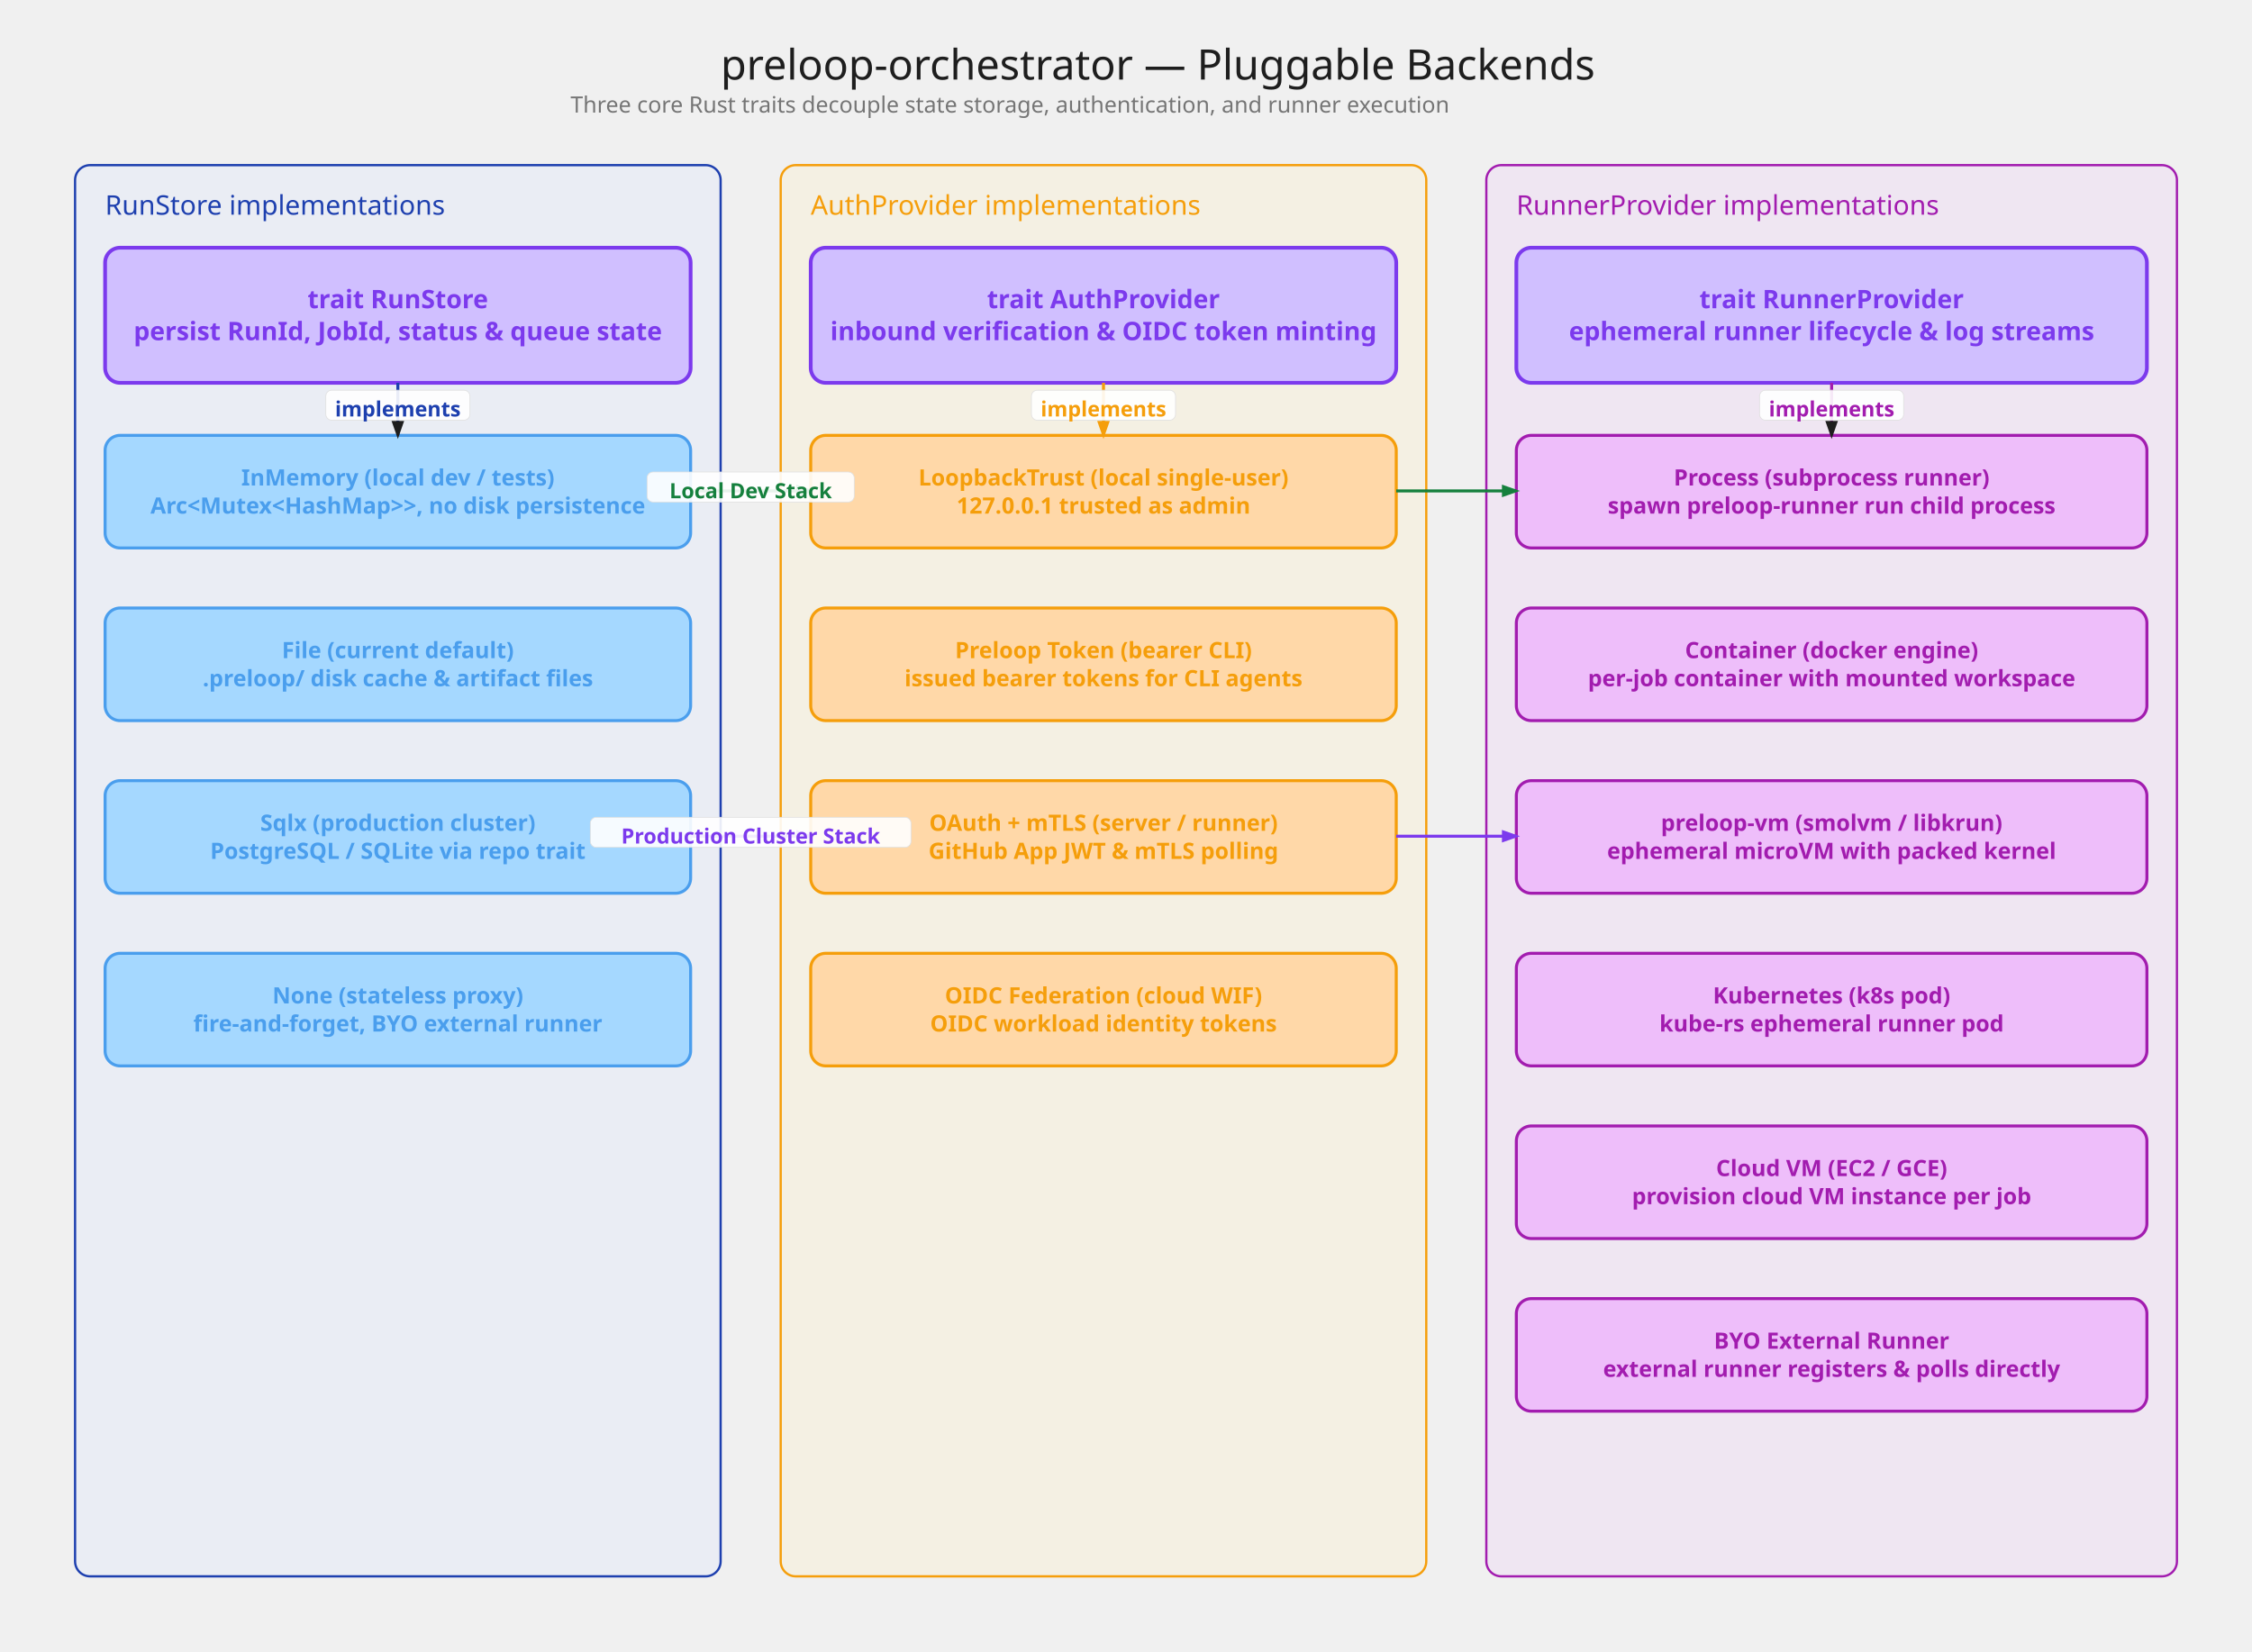
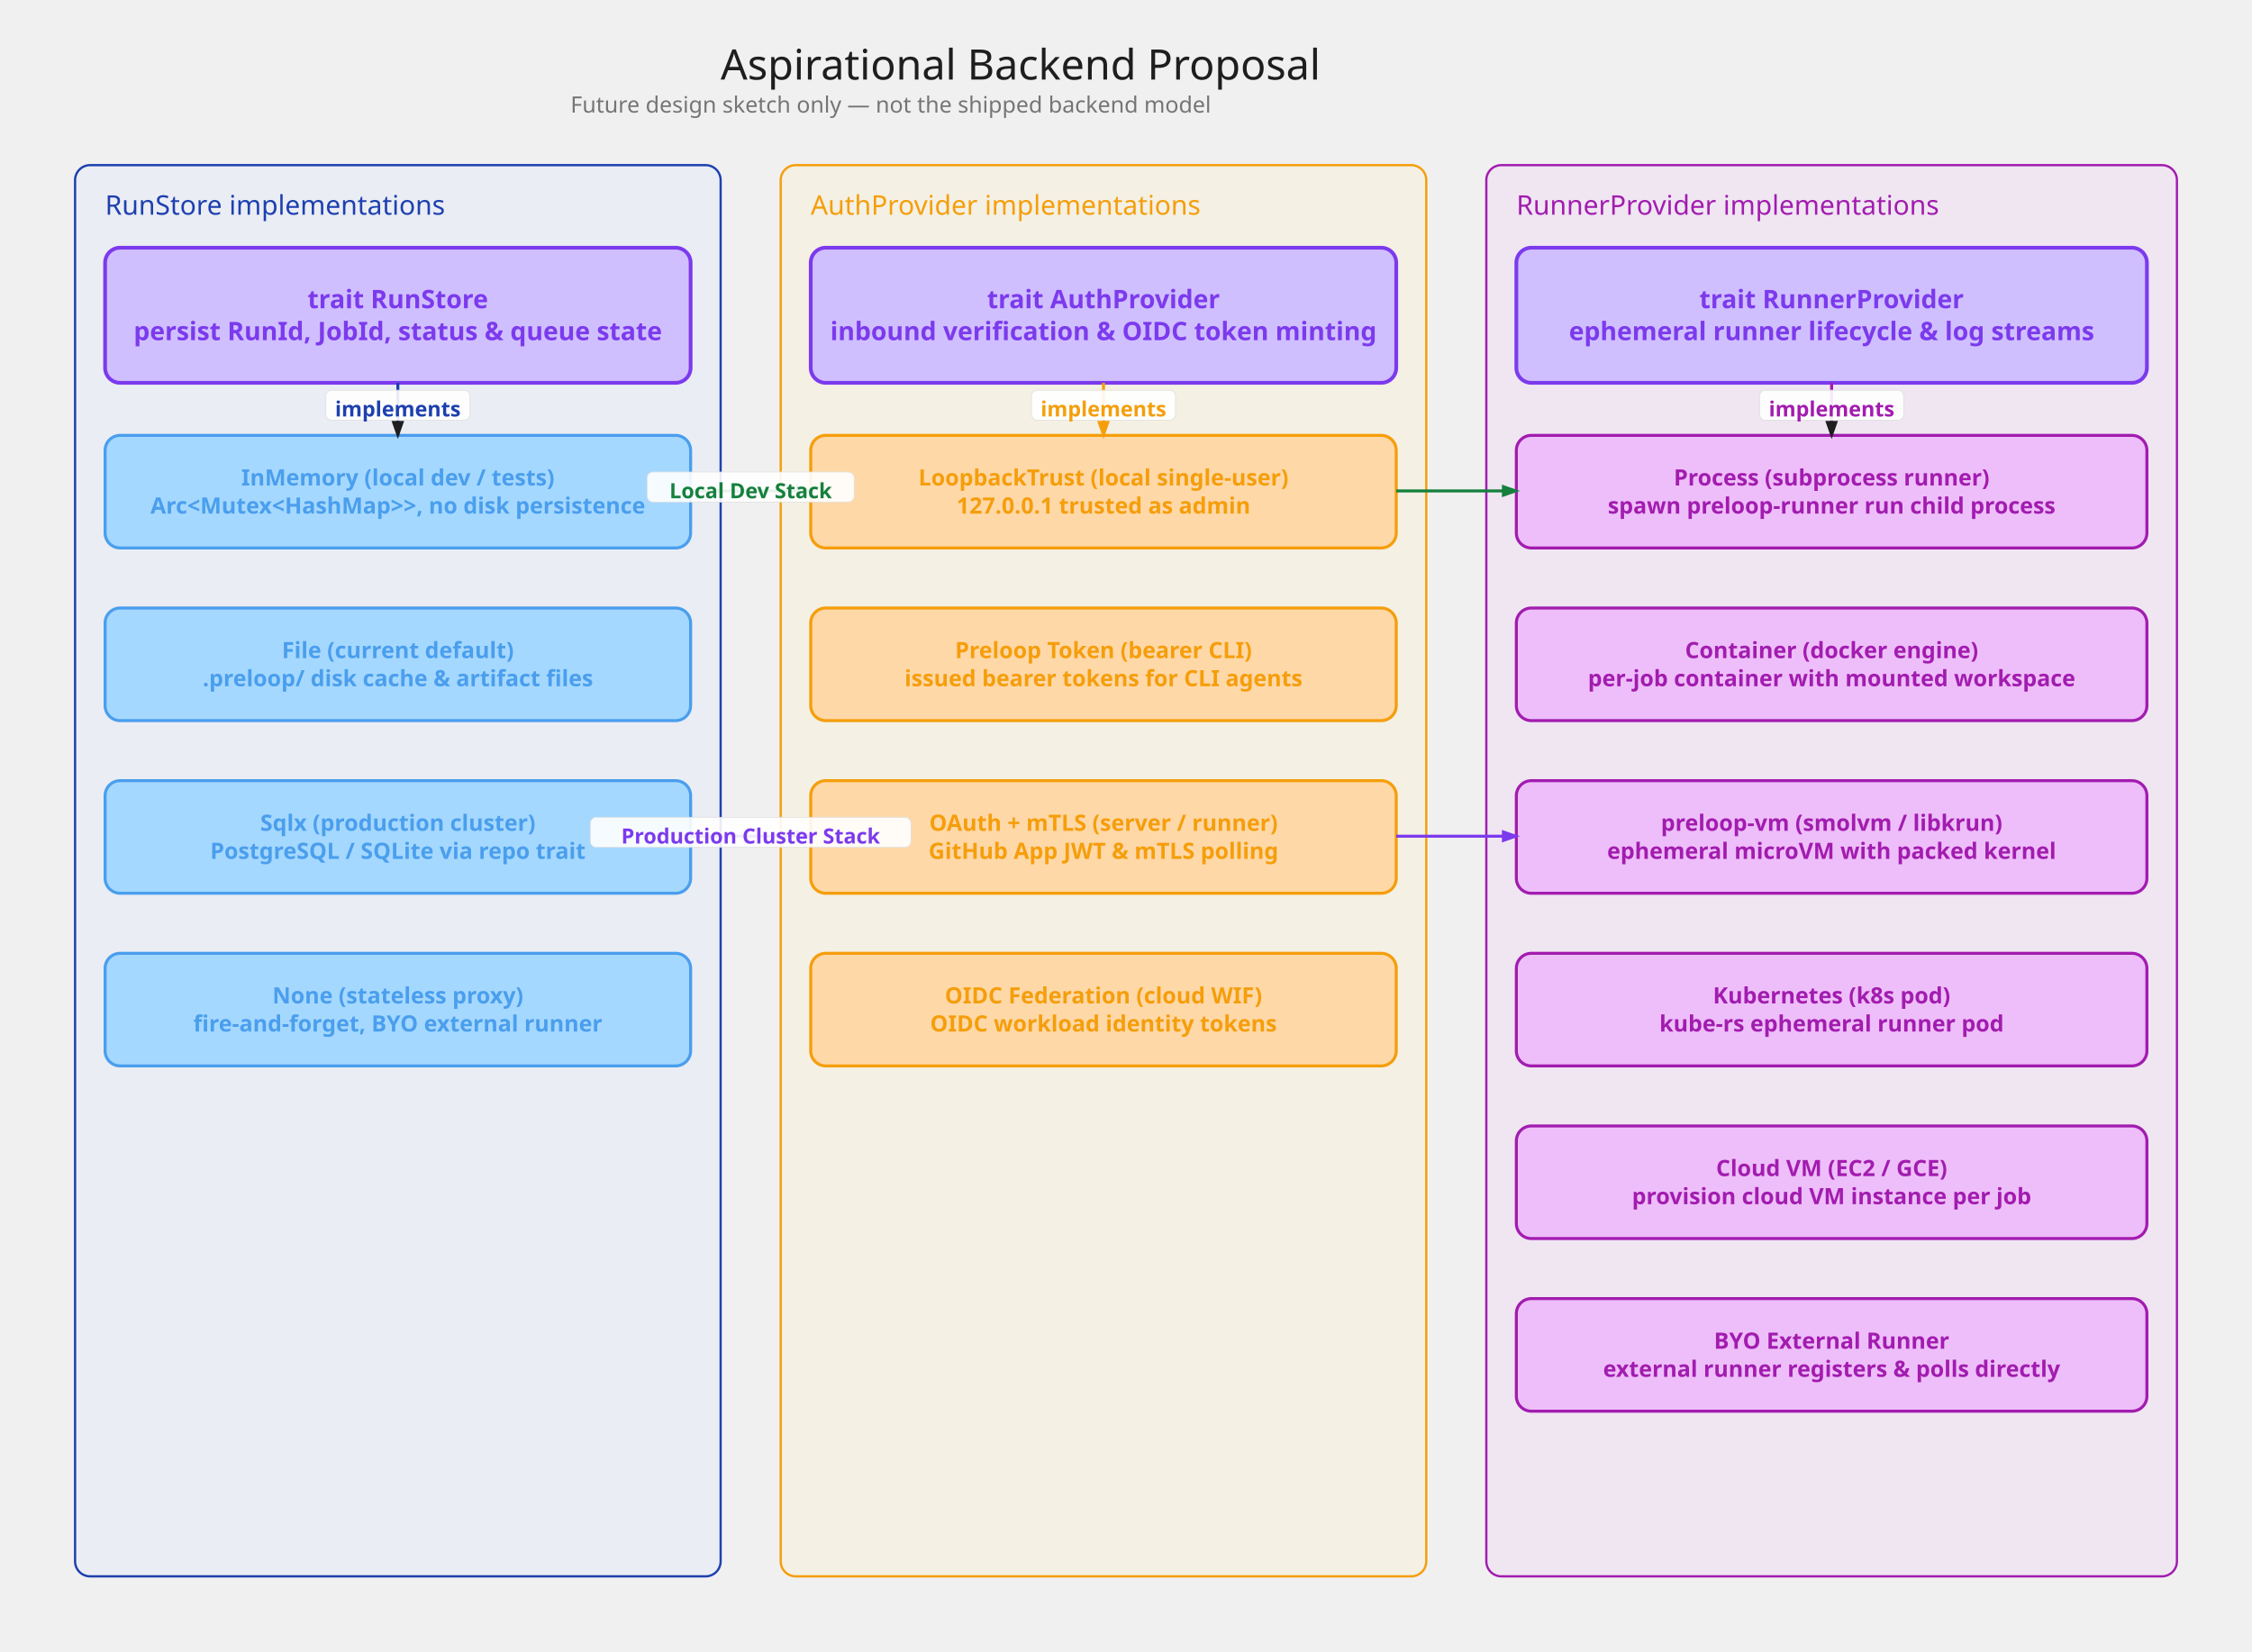
<svg xmlns="http://www.w3.org/2000/svg" viewBox="0 0 1500 1100" width="1500" height="1100" style="background:#fff">
  <defs>
    <marker id="ah-dark" viewBox="0 0 10 10" refX="8" refY="5" markerWidth="6" markerHeight="6" orient="auto-start-reverse">
      <path d="M 0 1.5 L 10 5 L 0 8.5 z" fill="#1e1e1e" />
    </marker>
    <marker id="ah-green" viewBox="0 0 10 10" refX="8" refY="5" markerWidth="6" markerHeight="6" orient="auto-start-reverse">
      <path d="M 0 1.5 L 10 5 L 0 8.5 z" fill="#15803d" />
    </marker>
    <marker id="ah-purple" viewBox="0 0 10 10" refX="8" refY="5" markerWidth="6" markerHeight="6" orient="auto-start-reverse">
      <path d="M 0 1.5 L 10 5 L 0 8.5 z" fill="#7c3aed" />
    </marker>
    <marker id="ah-orange" viewBox="0 0 10 10" refX="8" refY="5" markerWidth="6" markerHeight="6" orient="auto-start-reverse">
      <path d="M 0 1.5 L 10 5 L 0 8.5 z" fill="#f59e0b" />
    </marker>
  </defs>
-   <text x="480" y="53.0" font-size="28" font-family="system-ui, sans-serif" fill="#1e1e1e" font-weight="500">preloop-orchestrator — Pluggable Backends</text>
-   <text x="380" y="75.0" font-size="15" font-family="system-ui, sans-serif" fill="#757575" font-weight="400">Three core Rust traits decouple state storage, authentication, and runner execution</text>
+   <text x="480" y="53.0" font-size="28" font-family="system-ui, sans-serif" fill="#1e1e1e" font-weight="500">Aspirational Backend Proposal</text>
+   <text x="380" y="75.0" font-size="15" font-family="system-ui, sans-serif" fill="#757575" font-weight="400">Future design sketch only — not the shipped backend model</text>
  <rect x="50" y="110" width="430" height="940" rx="10" fill="#dbe4ff" fill-opacity="0.25" stroke="#1e40af" stroke-width="1.5" />
  <text x="70" y="143.0" font-size="18" font-family="system-ui, sans-serif" fill="#1e40af" font-weight="500">RunStore implementations</text>
  <rect x="70" y="165" width="390" height="90" rx="10" fill="#d0bfff" stroke="#7c3aed" stroke-width="2.5" />
  <text x="265" y="205.3" text-anchor="middle" font-size="17" font-family="system-ui, sans-serif" fill="#7c3aed" font-weight="600">trait RunStore</text>
  <text x="265" y="226.6" text-anchor="middle" font-size="17" font-family="system-ui, sans-serif" fill="#7c3aed" font-weight="600">persist RunId, JobId, status &amp; queue state</text>
  <rect x="70" y="290" width="390" height="75" rx="10" fill="#a5d8ff" stroke="#4a9eed" stroke-width="2" />
  <text x="265" y="323.4" text-anchor="middle" font-size="15" font-family="system-ui, sans-serif" fill="#4a9eed" font-weight="600">InMemory (local dev / tests)</text>
  <text x="265" y="342.1" text-anchor="middle" font-size="15" font-family="system-ui, sans-serif" fill="#4a9eed" font-weight="600">Arc&lt;Mutex&lt;HashMap&gt;&gt;, no disk persistence</text>
  <rect x="70" y="405" width="390" height="75" rx="10" fill="#a5d8ff" stroke="#4a9eed" stroke-width="2" />
  <text x="265" y="438.4" text-anchor="middle" font-size="15" font-family="system-ui, sans-serif" fill="#4a9eed" font-weight="600">File (current default)</text>
  <text x="265" y="457.1" text-anchor="middle" font-size="15" font-family="system-ui, sans-serif" fill="#4a9eed" font-weight="600">.preloop/ disk cache &amp; artifact files</text>
  <rect x="70" y="520" width="390" height="75" rx="10" fill="#a5d8ff" stroke="#4a9eed" stroke-width="2" />
  <text x="265" y="553.4" text-anchor="middle" font-size="15" font-family="system-ui, sans-serif" fill="#4a9eed" font-weight="600">Sqlx (production cluster)</text>
  <text x="265" y="572.1" text-anchor="middle" font-size="15" font-family="system-ui, sans-serif" fill="#4a9eed" font-weight="600">PostgreSQL / SQLite via repo trait</text>
  <rect x="70" y="635" width="390" height="75" rx="10" fill="#a5d8ff" stroke="#4a9eed" stroke-width="2" />
  <text x="265" y="668.4" text-anchor="middle" font-size="15" font-family="system-ui, sans-serif" fill="#4a9eed" font-weight="600">None (stateless proxy)</text>
  <text x="265" y="687.1" text-anchor="middle" font-size="15" font-family="system-ui, sans-serif" fill="#4a9eed" font-weight="600">fire-and-forget, BYO external runner</text>
  <rect x="520" y="110" width="430" height="940" rx="10" fill="#fff3bf" fill-opacity="0.25" stroke="#f59e0b" stroke-width="1.5" />
  <text x="540" y="143.0" font-size="18" font-family="system-ui, sans-serif" fill="#f59e0b" font-weight="500">AuthProvider implementations</text>
  <rect x="540" y="165" width="390" height="90" rx="10" fill="#d0bfff" stroke="#7c3aed" stroke-width="2.5" />
  <text x="735" y="205.3" text-anchor="middle" font-size="17" font-family="system-ui, sans-serif" fill="#7c3aed" font-weight="600">trait AuthProvider</text>
  <text x="735" y="226.6" text-anchor="middle" font-size="17" font-family="system-ui, sans-serif" fill="#7c3aed" font-weight="600">inbound verification &amp; OIDC token minting</text>
  <rect x="540" y="290" width="390" height="75" rx="10" fill="#ffd8a8" stroke="#f59e0b" stroke-width="2" />
  <text x="735" y="323.4" text-anchor="middle" font-size="15" font-family="system-ui, sans-serif" fill="#f59e0b" font-weight="600">LoopbackTrust (local single-user)</text>
  <text x="735" y="342.1" text-anchor="middle" font-size="15" font-family="system-ui, sans-serif" fill="#f59e0b" font-weight="600">127.0.0.1 trusted as admin</text>
  <rect x="540" y="405" width="390" height="75" rx="10" fill="#ffd8a8" stroke="#f59e0b" stroke-width="2" />
  <text x="735" y="438.4" text-anchor="middle" font-size="15" font-family="system-ui, sans-serif" fill="#f59e0b" font-weight="600">Preloop Token (bearer CLI)</text>
  <text x="735" y="457.1" text-anchor="middle" font-size="15" font-family="system-ui, sans-serif" fill="#f59e0b" font-weight="600">issued bearer tokens for CLI agents</text>
  <rect x="540" y="520" width="390" height="75" rx="10" fill="#ffd8a8" stroke="#f59e0b" stroke-width="2" />
  <text x="735" y="553.4" text-anchor="middle" font-size="15" font-family="system-ui, sans-serif" fill="#f59e0b" font-weight="600">OAuth + mTLS (server / runner)</text>
  <text x="735" y="572.1" text-anchor="middle" font-size="15" font-family="system-ui, sans-serif" fill="#f59e0b" font-weight="600">GitHub App JWT &amp; mTLS polling</text>
  <rect x="540" y="635" width="390" height="75" rx="10" fill="#ffd8a8" stroke="#f59e0b" stroke-width="2" />
  <text x="735" y="668.4" text-anchor="middle" font-size="15" font-family="system-ui, sans-serif" fill="#f59e0b" font-weight="600">OIDC Federation (cloud WIF)</text>
  <text x="735" y="687.1" text-anchor="middle" font-size="15" font-family="system-ui, sans-serif" fill="#f59e0b" font-weight="600">OIDC workload identity tokens</text>
  <rect x="990" y="110" width="460" height="940" rx="10" fill="#eebefa" fill-opacity="0.2" stroke="#a21caf" stroke-width="1.5" />
  <text x="1010" y="143.0" font-size="18" font-family="system-ui, sans-serif" fill="#a21caf" font-weight="500">RunnerProvider implementations</text>
  <rect x="1010" y="165" width="420" height="90" rx="10" fill="#d0bfff" stroke="#7c3aed" stroke-width="2.5" />
  <text x="1220" y="205.3" text-anchor="middle" font-size="17" font-family="system-ui, sans-serif" fill="#7c3aed" font-weight="600">trait RunnerProvider</text>
  <text x="1220" y="226.6" text-anchor="middle" font-size="17" font-family="system-ui, sans-serif" fill="#7c3aed" font-weight="600">ephemeral runner lifecycle &amp; log streams</text>
  <rect x="1010" y="290" width="420" height="75" rx="10" fill="#eebefa" stroke="#a21caf" stroke-width="2" />
  <text x="1220" y="323.4" text-anchor="middle" font-size="15" font-family="system-ui, sans-serif" fill="#a21caf" font-weight="600">Process (subprocess runner)</text>
  <text x="1220" y="342.1" text-anchor="middle" font-size="15" font-family="system-ui, sans-serif" fill="#a21caf" font-weight="600">spawn preloop-runner run child process</text>
  <rect x="1010" y="405" width="420" height="75" rx="10" fill="#eebefa" stroke="#a21caf" stroke-width="2" />
  <text x="1220" y="438.4" text-anchor="middle" font-size="15" font-family="system-ui, sans-serif" fill="#a21caf" font-weight="600">Container (docker engine)</text>
  <text x="1220" y="457.1" text-anchor="middle" font-size="15" font-family="system-ui, sans-serif" fill="#a21caf" font-weight="600">per-job container with mounted workspace</text>
  <rect x="1010" y="520" width="420" height="75" rx="10" fill="#eebefa" stroke="#a21caf" stroke-width="2" />
  <text x="1220" y="553.4" text-anchor="middle" font-size="15" font-family="system-ui, sans-serif" fill="#a21caf" font-weight="600">preloop-vm (smolvm / libkrun)</text>
  <text x="1220" y="572.1" text-anchor="middle" font-size="15" font-family="system-ui, sans-serif" fill="#a21caf" font-weight="600">ephemeral microVM with packed kernel</text>
  <rect x="1010" y="635" width="420" height="75" rx="10" fill="#eebefa" stroke="#a21caf" stroke-width="2" />
  <text x="1220" y="668.4" text-anchor="middle" font-size="15" font-family="system-ui, sans-serif" fill="#a21caf" font-weight="600">Kubernetes (k8s pod)</text>
  <text x="1220" y="687.1" text-anchor="middle" font-size="15" font-family="system-ui, sans-serif" fill="#a21caf" font-weight="600">kube-rs ephemeral runner pod</text>
  <rect x="1010" y="750" width="420" height="75" rx="10" fill="#eebefa" stroke="#a21caf" stroke-width="2" />
  <text x="1220" y="783.4" text-anchor="middle" font-size="15" font-family="system-ui, sans-serif" fill="#a21caf" font-weight="600">Cloud VM (EC2 / GCE)</text>
  <text x="1220" y="802.1" text-anchor="middle" font-size="15" font-family="system-ui, sans-serif" fill="#a21caf" font-weight="600">provision cloud VM instance per job</text>
  <rect x="1010" y="865" width="420" height="75" rx="10" fill="#eebefa" stroke="#a21caf" stroke-width="2" />
  <text x="1220" y="898.4" text-anchor="middle" font-size="15" font-family="system-ui, sans-serif" fill="#a21caf" font-weight="600">BYO External Runner</text>
  <text x="1220" y="917.1" text-anchor="middle" font-size="15" font-family="system-ui, sans-serif" fill="#a21caf" font-weight="600">external runner registers &amp; polls directly</text>
  <path d="M 265,255 L 265,290" stroke="#1e40af" stroke-width="2" marker-end="url(#ah-dark)" fill="none" />
  <rect x="217.0" y="259.9" width="96.0" height="20.0" rx="4" fill="#ffffff" fill-opacity="0.9" stroke="#e0e0e0" stroke-width="0.5" />
  <text x="265.0" y="277.4" text-anchor="middle" font-size="14" font-family="system-ui, sans-serif" fill="#1e40af" font-weight="600">implements</text>
  <path d="M 735,255 L 735,290" stroke="#f59e0b" stroke-width="2" marker-end="url(#ah-orange)" fill="none" />
  <rect x="687.0" y="259.9" width="96.0" height="20.0" rx="4" fill="#ffffff" fill-opacity="0.9" stroke="#e0e0e0" stroke-width="0.5" />
  <text x="735.0" y="277.4" text-anchor="middle" font-size="14" font-family="system-ui, sans-serif" fill="#f59e0b" font-weight="600">implements</text>
  <path d="M 1220,255 L 1220,290" stroke="#a21caf" stroke-width="2" marker-end="url(#ah-dark)" fill="none" />
  <rect x="1172.0" y="259.9" width="96.0" height="20.0" rx="4" fill="#ffffff" fill-opacity="0.9" stroke="#e0e0e0" stroke-width="0.5" />
  <text x="1220.0" y="277.4" text-anchor="middle" font-size="14" font-family="system-ui, sans-serif" fill="#a21caf" font-weight="600">implements</text>
  <path d="M 460,327 L 540,327" stroke="#15803d" stroke-width="2" marker-end="url(#ah-green)" fill="none" />
  <rect x="431.0" y="314.4" width="138.0" height="20.0" rx="4" fill="#ffffff" fill-opacity="0.9" stroke="#e0e0e0" stroke-width="0.5" />
  <text x="500.0" y="331.9" text-anchor="middle" font-size="14" font-family="system-ui, sans-serif" fill="#15803d" font-weight="600">Local Dev Stack</text>
  <path d="M 930,327 L 1010,327" stroke="#15803d" stroke-width="2" marker-end="url(#ah-green)" fill="none" />
  <path d="M 460,557 L 540,557" stroke="#7c3aed" stroke-width="2" marker-end="url(#ah-purple)" fill="none" />
  <rect x="393.2" y="544.4" width="213.6" height="20.0" rx="4" fill="#ffffff" fill-opacity="0.9" stroke="#e0e0e0" stroke-width="0.5" />
  <text x="500.0" y="561.9" text-anchor="middle" font-size="14" font-family="system-ui, sans-serif" fill="#7c3aed" font-weight="600">Production Cluster Stack</text>
  <path d="M 930,557 L 1010,557" stroke="#7c3aed" stroke-width="2" marker-end="url(#ah-purple)" fill="none" />
</svg>
